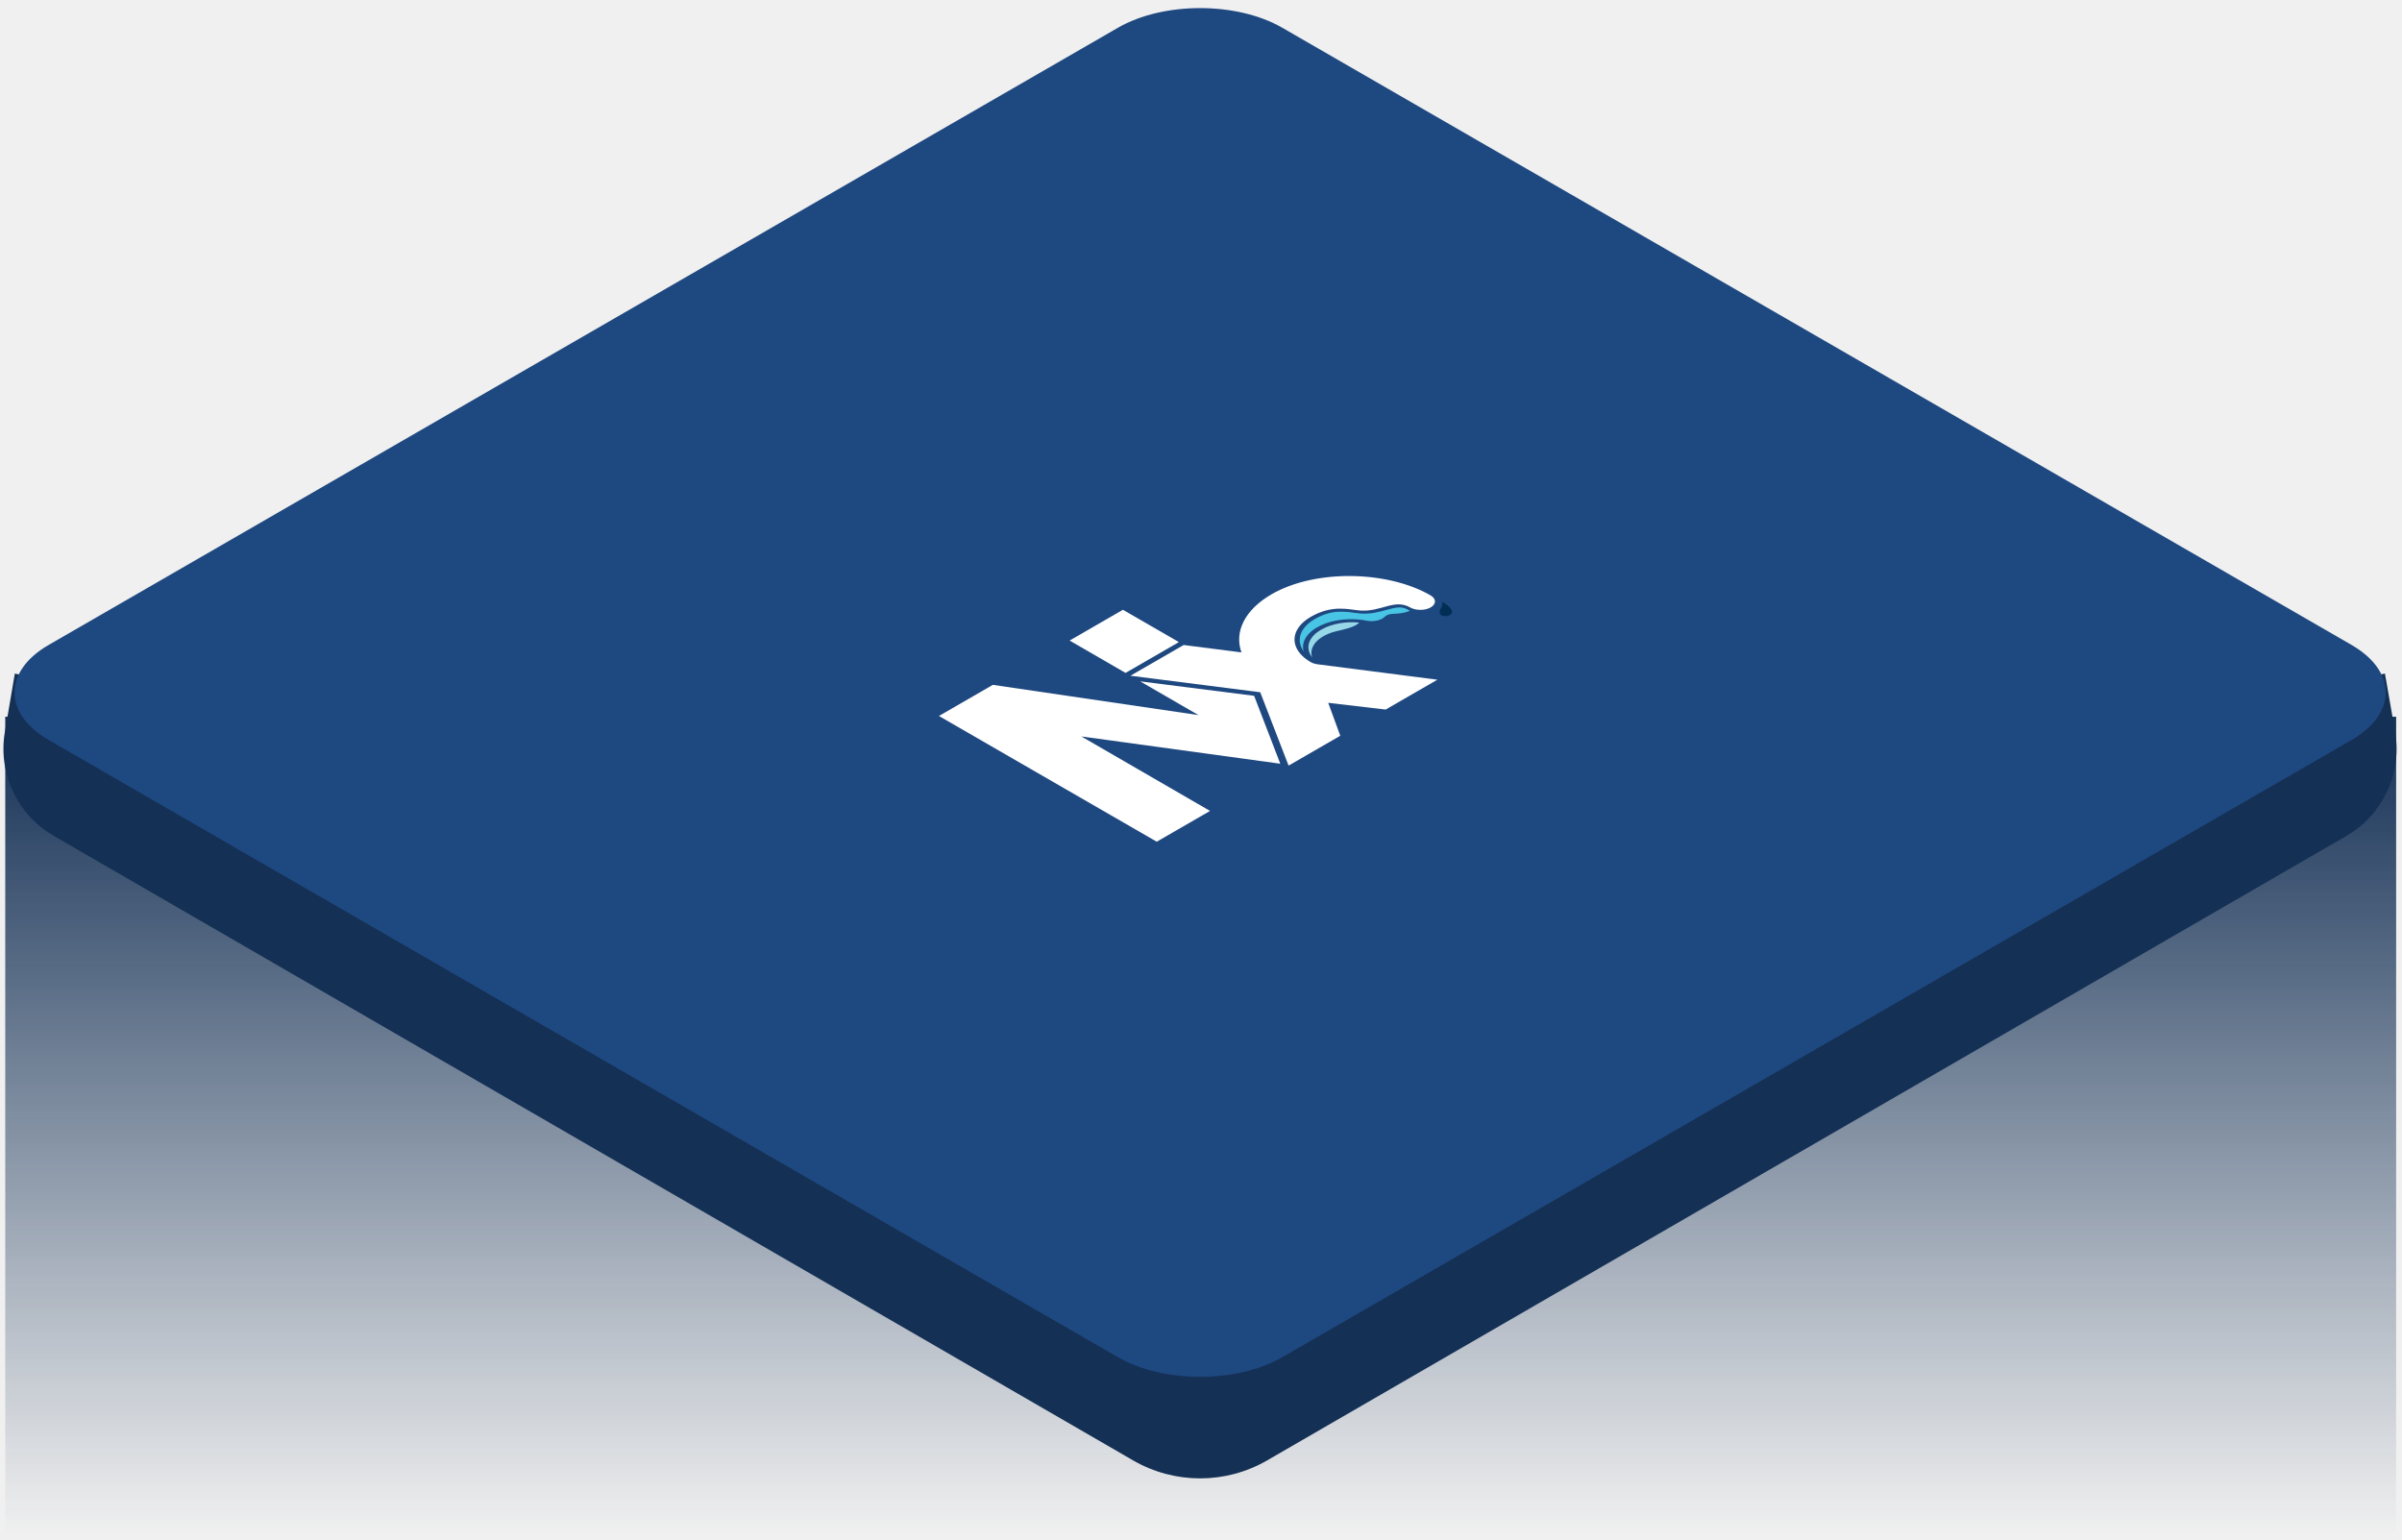
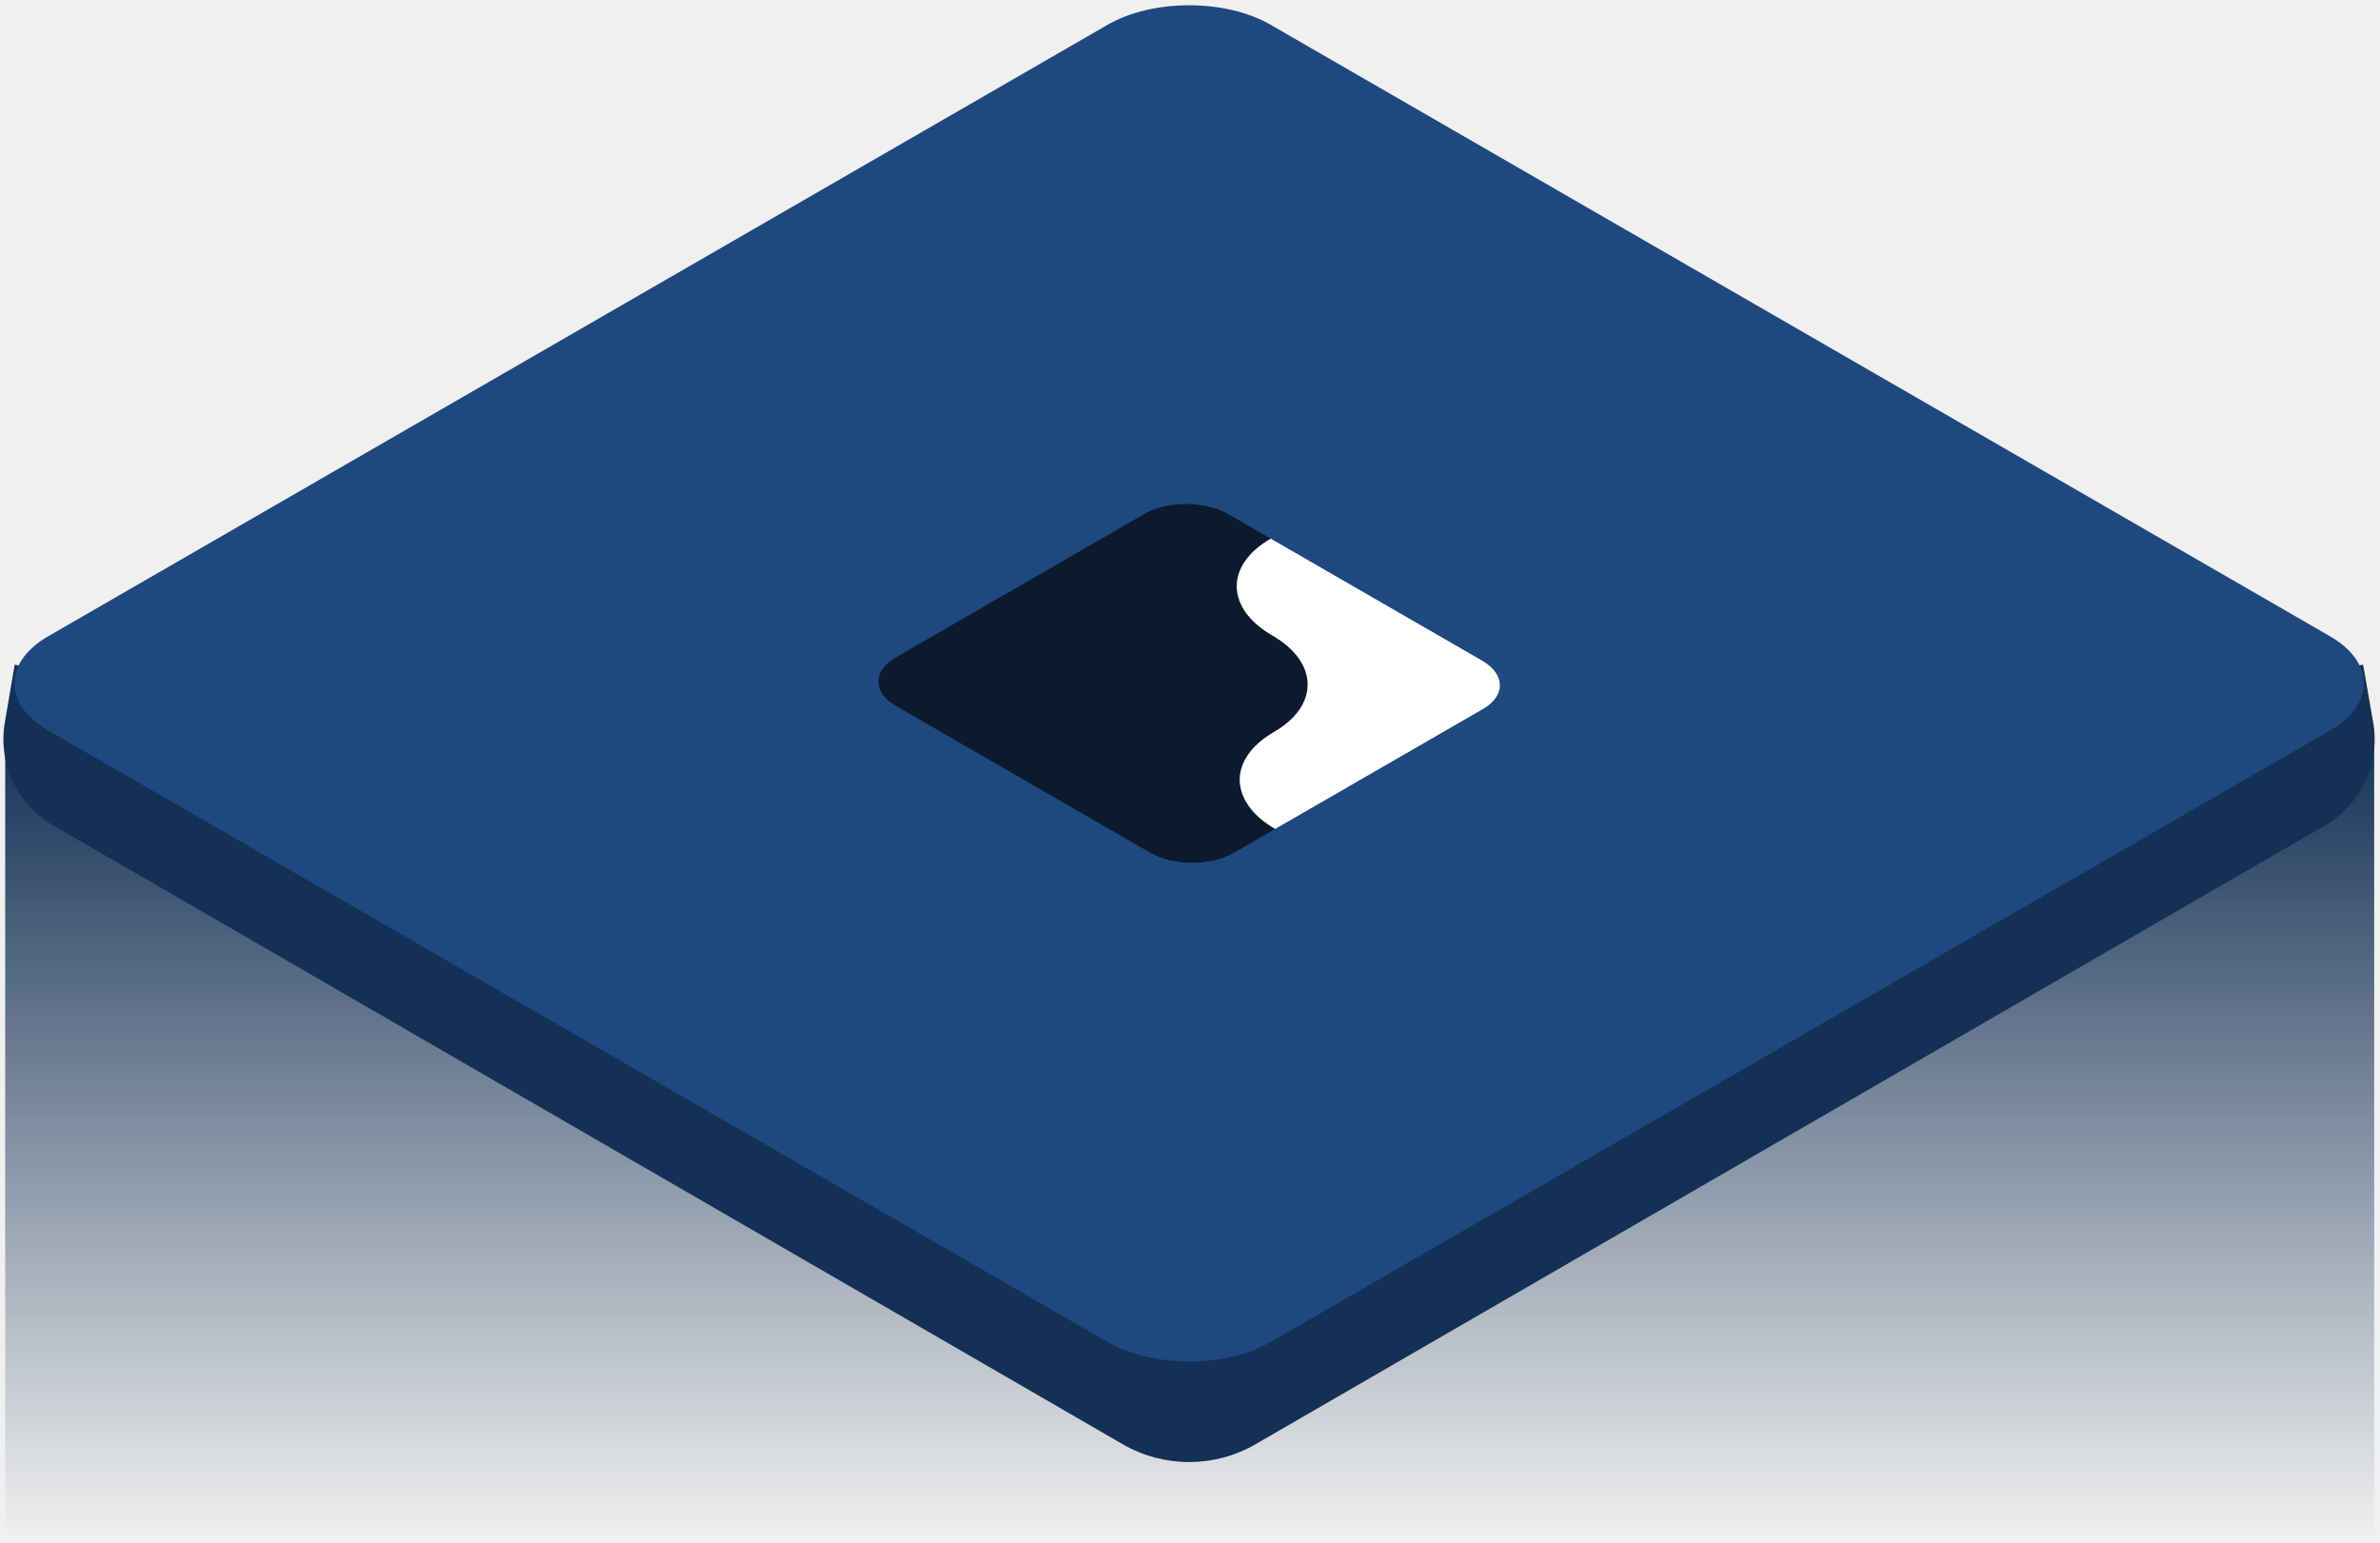
- <svg xmlns="http://www.w3.org/2000/svg" width="287" height="184" viewBox="0 0 287 184" fill="none">
-   <path d="M0.627 85.649H286.299V183.299H0.627V85.649Z" fill="url(#paint0_linear)" />
-   <path d="M134.908 138.148L61.063 92.837L1.773 80.49L0.582 87.46C-0.263 92.405 2.058 97.354 6.4 99.867L135.382 174.508C140.34 177.377 146.453 177.377 151.41 174.508L280.364 99.883C284.72 97.362 287.04 92.391 286.175 87.433L284.962 80.49L223.418 92.836L151.817 138.04C146.662 141.295 140.104 141.337 134.908 138.148Z" fill="#143055" />
-   <path d="M285.029 83.218C284.839 85.115 283.49 86.974 280.981 88.421L270.537 94.453L269.583 95.001L153.222 162.178C147.797 165.31 138.995 165.31 133.565 162.178L17.182 94.99L16.25 94.453L5.807 88.421C3.091 86.855 1.736 84.801 1.736 82.747C1.736 80.698 3.091 78.639 5.807 77.072L133.565 3.321C138.995 0.183 147.797 0.183 153.222 3.321L280.981 77.072C283.902 78.763 285.251 81.013 285.029 83.218Z" fill="#1E4880" />
+ <svg xmlns="http://www.w3.org/2000/svg" width="287" height="186" viewBox="0 0 287 186" fill="none">
+   <path d="M0.627 88H286.299V185.649H0.627V88Z" fill="url(#paint0_linear)" />
+   <path d="M134.908 137.816L61.063 92.504L1.773 80.157L0.582 87.128C-0.263 92.073 2.058 97.022 6.4 99.535L135.382 174.176C140.34 177.045 146.453 177.045 151.41 174.176L280.364 99.551C284.72 97.03 287.04 92.059 286.175 87.101L284.962 80.157L223.418 92.504L151.817 137.708C146.662 140.963 140.104 141.005 134.908 137.816Z" fill="#143055" />
+   <path d="M285.029 82.886C284.839 84.783 283.49 86.642 280.981 88.089L270.537 94.121L269.583 94.669L153.222 161.846C147.797 164.978 138.995 164.978 133.565 161.846L17.182 94.658L16.25 94.121L5.807 88.089C3.091 86.523 1.736 84.469 1.736 82.415C1.736 80.366 3.091 78.307 5.807 76.74L133.565 2.989C138.995 -0.149 147.797 -0.149 153.222 2.989L280.981 76.74C283.902 78.431 285.251 80.68 285.029 82.886Z" fill="#1E4880" />
  <g clip-path="url(#clip0)">
-     <path d="M149.848 83.146L136.231 81.419L143.2 85.452L118.629 81.838L112.188 85.557L138.211 100.581L144.58 96.903L129.205 88.003L152.973 91.262L149.848 83.146Z" fill="white" />
-     <path d="M134.484 80.409L140.845 76.736L140.786 76.686L134.17 72.866L127.801 76.543L134.409 80.367L134.484 80.409Z" fill="white" />
-     <path d="M157.893 75.225C156.34 76.089 155.897 77.423 156.788 78.556C156.346 77.27 157.509 75.98 159.586 75.451C160.559 75.214 161.923 74.952 162.4 74.396C160.754 74.236 159.075 74.545 157.893 75.225Z" fill="#96D7E8" />
-     <path d="M168.241 72.866C167.461 72.416 166.856 72.557 165.655 72.88C164.775 73.126 163.778 73.406 162.534 73.311C162.289 73.291 162.034 73.257 161.764 73.221C161.1 73.107 160.403 73.069 159.713 73.111C158.822 73.19 157.964 73.472 157.09 73.977C155.337 74.99 154.816 76.513 155.769 77.835C155.442 76.671 156.211 75.494 157.788 74.744C159.365 73.995 161.514 73.785 163.43 74.194C164.23 74.307 165.062 74.101 165.471 73.689C166.147 73.086 166.901 73.59 168.474 72.999L168.241 72.866Z" fill="#48C4E5" />
-     <path d="M170.909 71.133L170.892 71.123C165.712 68.155 157.108 68.025 151.944 71.006C148.788 72.825 147.431 75.44 148.334 77.962L148.243 77.948L141.43 77.076L135.07 80.747L150.577 82.722L153.964 91.486L160.141 87.92L158.701 83.985L165.565 84.789L171.743 81.222L157.324 79.366C157.059 79.321 156.817 79.24 156.618 79.129C155.372 78.41 154.672 77.435 154.672 76.418C154.672 75.402 155.372 74.427 156.618 73.708C159.214 72.209 161.201 72.855 162.491 72.953C165.038 73.146 166.616 71.507 168.496 72.592C168.942 72.842 169.587 72.936 170.186 72.838C170.785 72.739 171.248 72.464 171.4 72.115C171.552 71.767 171.371 71.398 170.924 71.147L170.905 71.136L170.909 71.133Z" fill="white" />
-     <path d="M172.245 71.897C172.746 72.114 173.132 72.408 173.357 72.746C173.82 73.42 172.96 73.602 172.96 73.602C172.96 73.602 172.208 73.751 172.043 73.301C171.857 72.8 172.592 72.447 172.245 71.897Z" fill="#002F56" />
+     <path d="M148.138 62.017L153.236 64.96C147.706 68.153 147.786 73.382 153.415 76.632C159.045 79.881 159.125 85.11 153.594 88.303C148.064 91.496 148.144 96.724 153.773 99.974L148.764 102.866C145.998 104.463 141.47 104.439 138.655 102.814L108.062 85.153C105.247 83.528 105.207 80.913 107.972 79.317L138.029 61.965C140.794 60.369 145.323 60.392 148.138 62.017Z" fill="#0B1A2D" />
+     <path d="M153.236 64.96L178.731 79.678C181.546 81.303 181.586 83.918 178.82 85.514L153.773 99.974C148.144 96.724 148.064 91.496 153.594 88.303C159.125 85.11 159.045 79.881 153.415 76.632C147.786 73.382 147.706 68.153 153.236 64.96Z" fill="white" />
  </g>
  <defs>
-     <linearGradient id="paint0_linear" x1="143.463" y1="85.649" x2="143.463" y2="183.299" gradientUnits="userSpaceOnUse">
+     <linearGradient id="paint0_linear" x1="143.463" y1="88" x2="143.463" y2="185.649" gradientUnits="userSpaceOnUse">
      <stop stop-color="#143055" />
      <stop offset="1" stop-color="#143055" stop-opacity="0" />
    </linearGradient>
    <clipPath id="clip0">
-       <rect width="78.658" height="78.658" fill="white" transform="matrix(0.866041 -0.499972 0.866041 0.499972 75.1895 82.7788)" />
+       <rect width="46.275" height="47.101" fill="white" transform="matrix(0.866041 -0.499972 0.866041 0.499972 102.963 82.209)" />
    </clipPath>
  </defs>
</svg>
